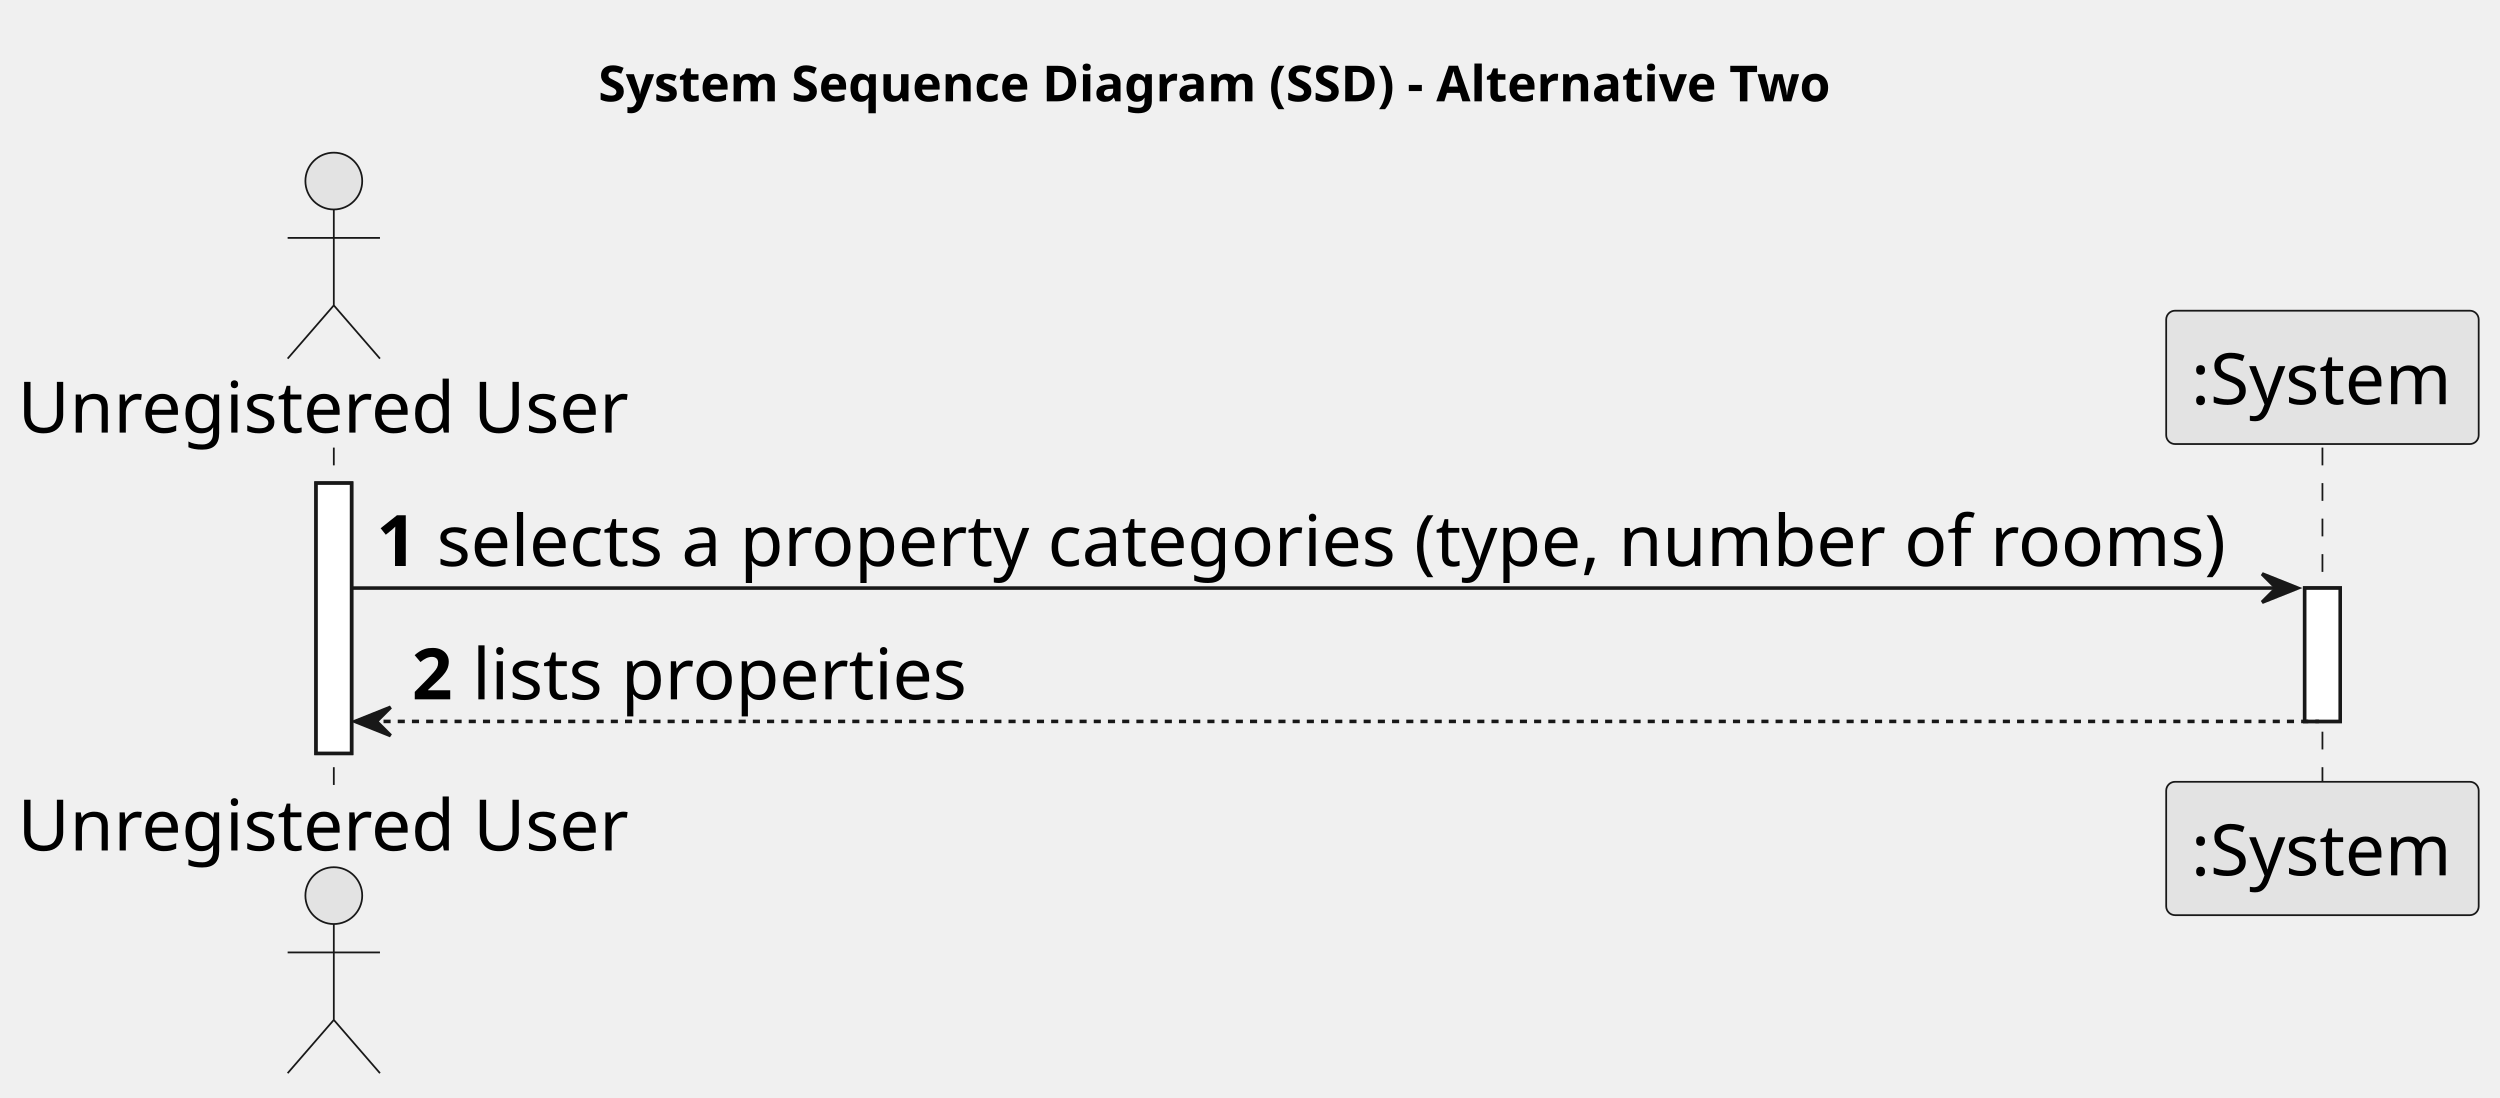
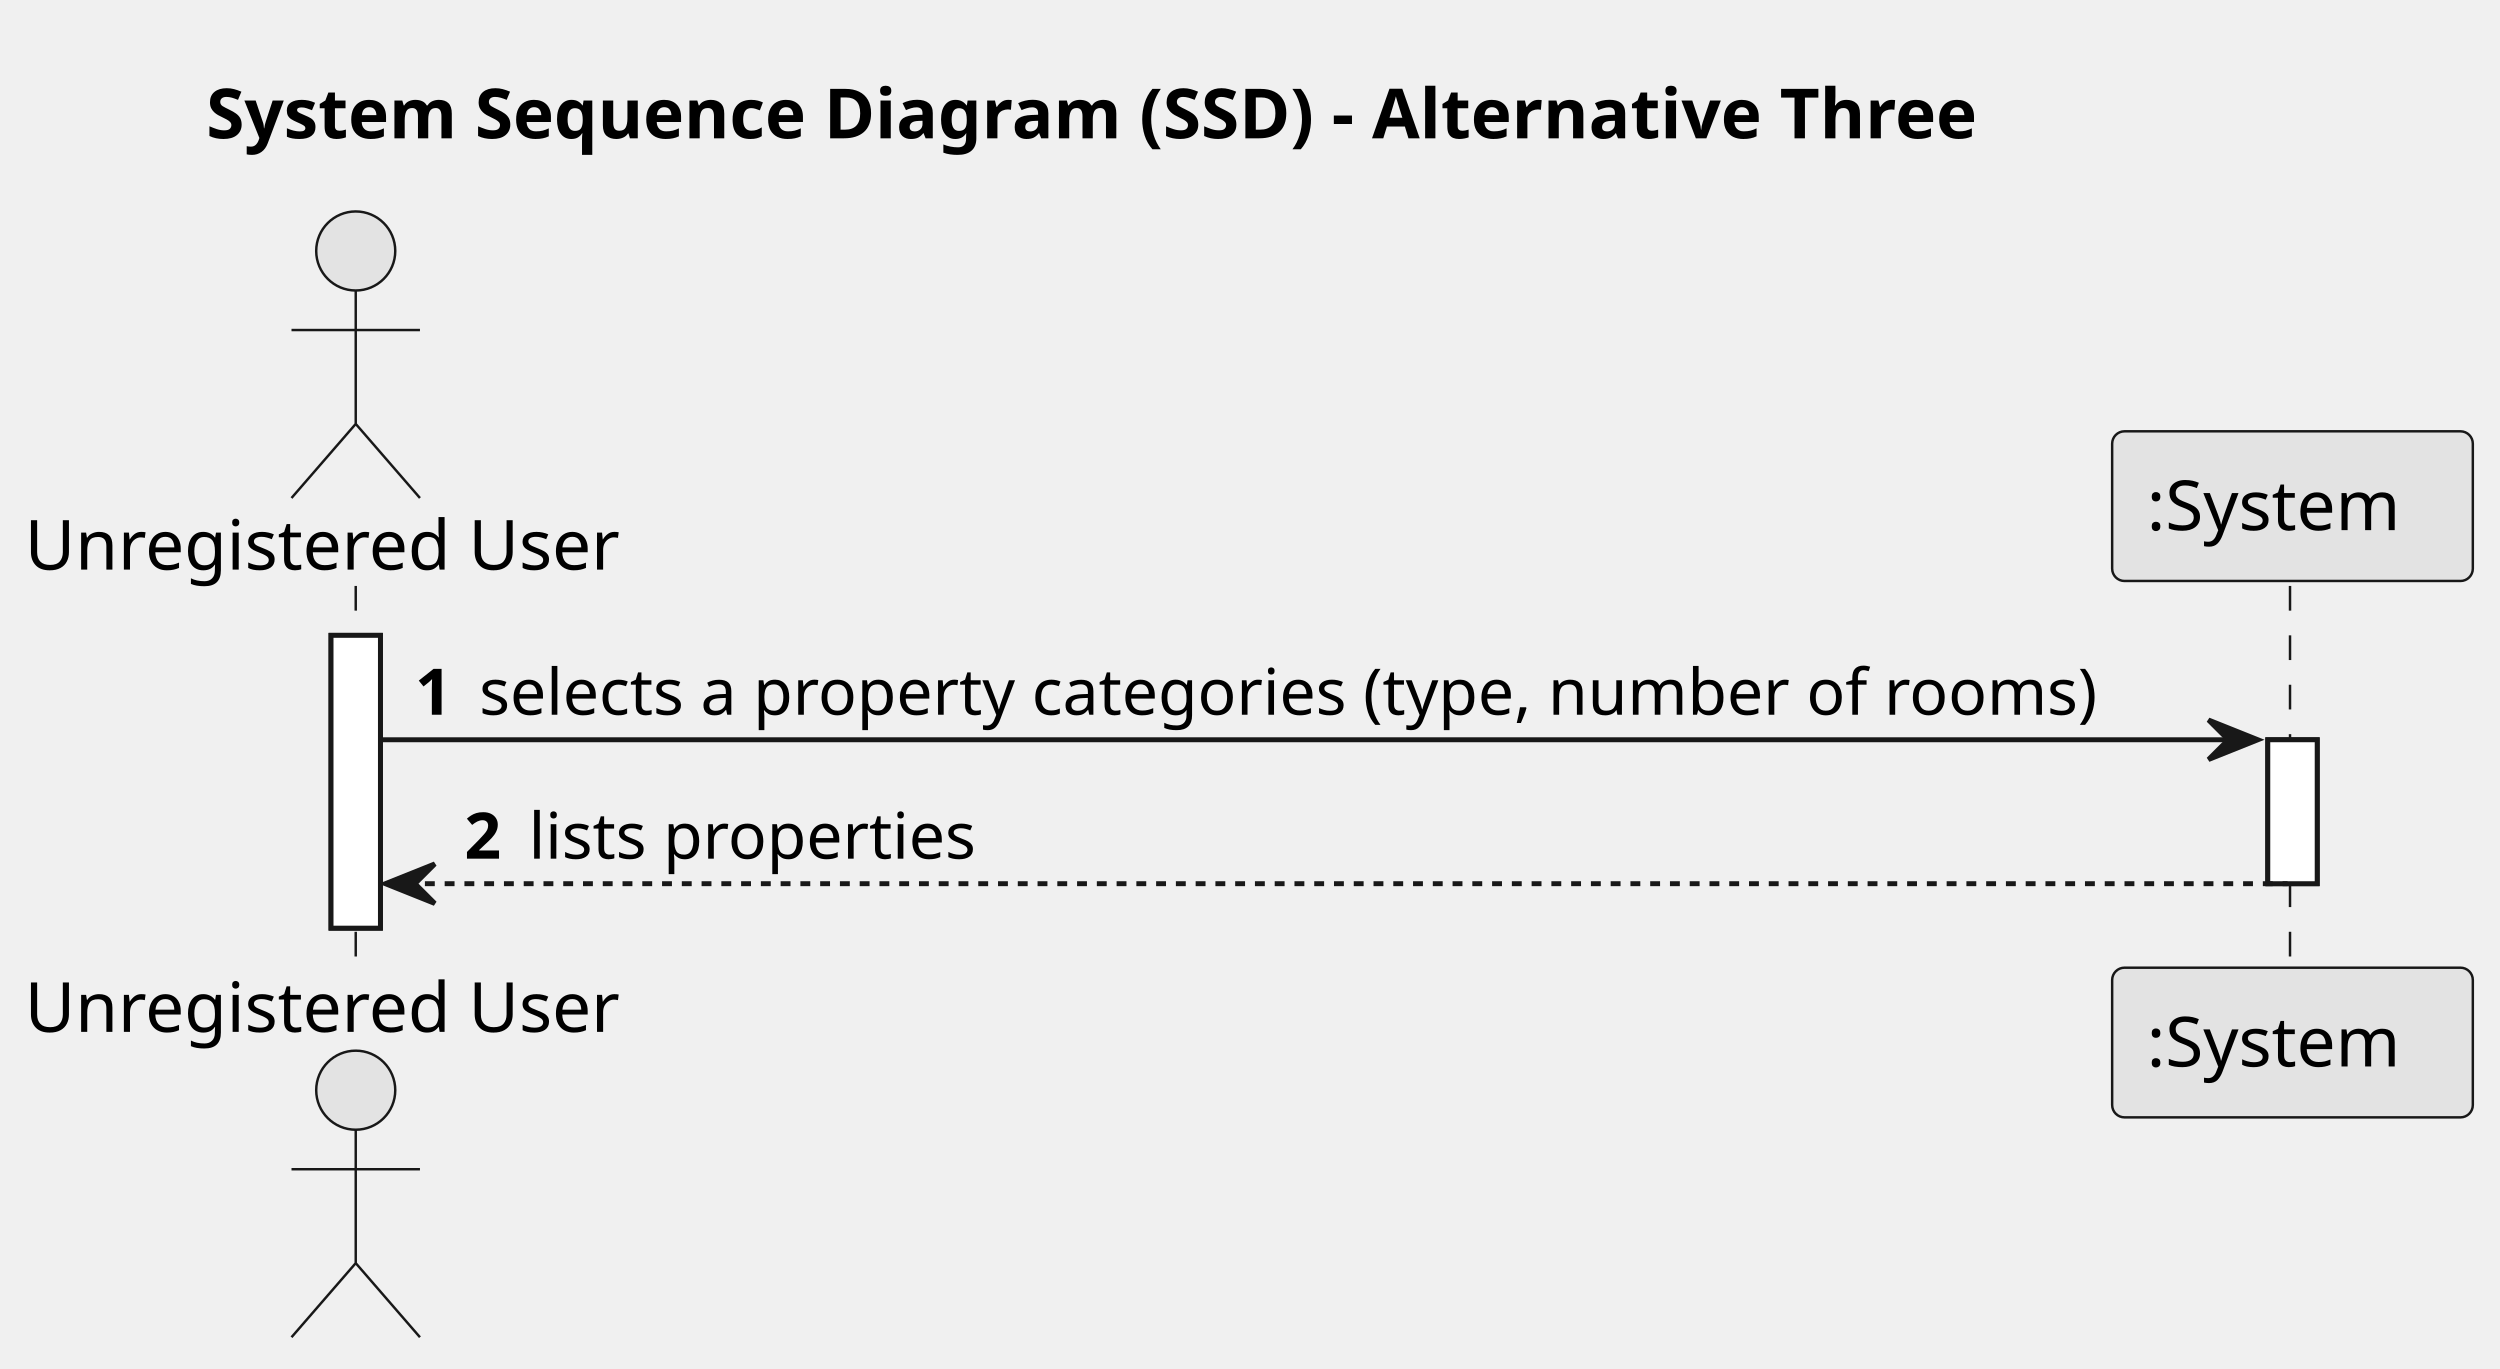
- <svg xmlns="http://www.w3.org/2000/svg" contentStyleType="text/css" height="309px" preserveAspectRatio="none" style="width:704px;height:309px;background:#FFFFFF;" version="1.1" viewBox="0 0 704 309" width="704px" zoomAndPan="magnify">
+ <svg xmlns="http://www.w3.org/2000/svg" contentStyleType="text/css" height="277px" preserveAspectRatio="none" style="width:506px;height:277px;background:#FFFFFF;" version="1.1" viewBox="0 0 506 277" width="506px" zoomAndPan="magnify">
  <defs />
  <g>
-     <text fill="#000000" font-family="sans-serif" font-size="14" font-weight="bold" lengthAdjust="spacing" textLength="365" x="168.5" y="28.535">System Sequence Diagram (SSD) - Alternative Two</text>
-     <rect fill="#FFFFFF" height="76.109" style="stroke:#181818;stroke-width:1.0;" width="10" x="89" y="136.043" />
-     <rect fill="#FFFFFF" height="37.555" style="stroke:#181818;stroke-width:1.0;" width="10" x="649" y="165.598" />
-     <line style="stroke:#181818;stroke-width:0.5;stroke-dasharray:5.0,5.0;" x1="94" x2="94" y1="126.043" y2="221.152" />
-     <line style="stroke:#181818;stroke-width:0.5;stroke-dasharray:5.0,5.0;" x1="654" x2="654" y1="126.043" y2="221.152" />
-     <text fill="#000000" font-family="sans-serif" font-size="20" lengthAdjust="spacing" textLength="172" x="5" y="121.824">Unregistered User</text>
-     <ellipse cx="94" cy="50.988" fill="#E3E3E3" rx="8" ry="8" style="stroke:#181818;stroke-width:0.5;" />
-     <path d="M94,58.988 L94,85.988 M81,66.988 L107,66.988 M94,85.988 L81,100.988 M94,85.988 L107,100.988 " fill="none" style="stroke:#181818;stroke-width:0.5;" />
-     <text fill="#000000" font-family="sans-serif" font-size="20" lengthAdjust="spacing" textLength="172" x="5" y="239.488">Unregistered User</text>
-     <ellipse cx="94" cy="252.207" fill="#E3E3E3" rx="8" ry="8" style="stroke:#181818;stroke-width:0.5;" />
-     <path d="M94,260.207 L94,287.207 M81,268.207 L107,268.207 M94,287.207 L81,302.207 M94,287.207 L107,302.207 " fill="none" style="stroke:#181818;stroke-width:0.5;" />
-     <rect fill="#E3E3E3" height="37.555" rx="2.5" ry="2.5" style="stroke:#181818;stroke-width:0.5;" width="88" x="610" y="87.488" />
-     <text fill="#000000" font-family="sans-serif" font-size="20" lengthAdjust="spacing" textLength="74" x="617" y="113.824">:System</text>
-     <rect fill="#E3E3E3" height="37.555" rx="2.5" ry="2.5" style="stroke:#181818;stroke-width:0.5;" width="88" x="610" y="220.152" />
-     <text fill="#000000" font-family="sans-serif" font-size="20" lengthAdjust="spacing" textLength="74" x="617" y="246.488">:System</text>
-     <rect fill="#FFFFFF" height="76.109" style="stroke:#181818;stroke-width:1.0;" width="10" x="89" y="136.043" />
-     <rect fill="#FFFFFF" height="37.555" style="stroke:#181818;stroke-width:1.0;" width="10" x="649" y="165.598" />
-     <polygon fill="#181818" points="637,161.598,647,165.598,637,169.598,641,165.598" style="stroke:#181818;stroke-width:1.0;" />
-     <line style="stroke:#181818;stroke-width:1.0;" x1="99" x2="643" y1="165.598" y2="165.598" />
-     <text fill="#000000" font-family="sans-serif" font-size="20" font-weight="bold" lengthAdjust="spacing" textLength="13" x="106" y="159.379">1</text>
-     <text fill="#000000" font-family="sans-serif" font-size="20" lengthAdjust="spacing" textLength="514" x="123" y="159.379">selects a property categories (type, number of rooms)</text>
-     <polygon fill="#181818" points="110,199.152,100,203.152,110,207.152,106,203.152" style="stroke:#181818;stroke-width:1.0;" />
-     <line style="stroke:#181818;stroke-width:1.0;stroke-dasharray:2.0,2.0;" x1="104" x2="653" y1="203.152" y2="203.152" />
-     <text fill="#000000" font-family="sans-serif" font-size="20" font-weight="bold" lengthAdjust="spacing" textLength="13" x="116" y="196.934">2</text>
-     <text fill="#000000" font-family="sans-serif" font-size="20" lengthAdjust="spacing" textLength="144" x="133" y="196.934">lists properties</text>
+     <text fill="#000000" font-family="sans-serif" font-size="14" font-weight="bold" lengthAdjust="spacing" textLength="421" x="41.75" y="27.995">System Sequence Diagram (SSD) - Alternative Three</text>
+     <rect fill="#FFFFFF" height="59.266" style="stroke:#181818;stroke-width:1.0;" width="10" x="67" y="128.594" />
+     <rect fill="#FFFFFF" height="29.133" style="stroke:#181818;stroke-width:1.0;" width="10" x="459" y="149.727" />
+     <line style="stroke:#181818;stroke-width:0.5;stroke-dasharray:5.0,5.0;" x1="72" x2="72" y1="118.594" y2="196.859" />
+     <line style="stroke:#181818;stroke-width:0.5;stroke-dasharray:5.0,5.0;" x1="463.5" x2="463.5" y1="118.594" y2="196.859" />
+     <text fill="#000000" font-family="sans-serif" font-size="14" lengthAdjust="spacing" textLength="128" x="5" y="115.292">Unregistered User</text>
+     <ellipse cx="72" cy="50.797" fill="#E3E3E3" rx="8" ry="8" style="stroke:#181818;stroke-width:0.5;" />
+     <path d="M72,58.797 L72,85.797 M59,66.797 L85,66.797 M72,85.797 L59,100.797 M72,85.797 L85,100.797 " fill="none" style="stroke:#181818;stroke-width:0.5;" />
+     <text fill="#000000" font-family="sans-serif" font-size="14" lengthAdjust="spacing" textLength="128" x="5" y="208.855">Unregistered User</text>
+     <ellipse cx="72" cy="220.656" fill="#E3E3E3" rx="8" ry="8" style="stroke:#181818;stroke-width:0.5;" />
+     <path d="M72,228.656 L72,255.656 M59,236.656 L85,236.656 M72,255.656 L59,270.656 M72,255.656 L85,270.656 " fill="none" style="stroke:#181818;stroke-width:0.5;" />
+     <rect fill="#E3E3E3" height="30.297" rx="2.5" ry="2.5" style="stroke:#181818;stroke-width:0.5;" width="73" x="427.5" y="87.297" />
+     <text fill="#000000" font-family="sans-serif" font-size="14" lengthAdjust="spacing" textLength="59" x="434.5" y="107.292">:System</text>
+     <rect fill="#E3E3E3" height="30.297" rx="2.5" ry="2.5" style="stroke:#181818;stroke-width:0.5;" width="73" x="427.5" y="195.859" />
+     <text fill="#000000" font-family="sans-serif" font-size="14" lengthAdjust="spacing" textLength="59" x="434.5" y="215.855">:System</text>
+     <rect fill="#FFFFFF" height="59.266" style="stroke:#181818;stroke-width:1.0;" width="10" x="67" y="128.594" />
+     <rect fill="#FFFFFF" height="29.133" style="stroke:#181818;stroke-width:1.0;" width="10" x="459" y="149.727" />
+     <polygon fill="#181818" points="447,145.727,457,149.727,447,153.727,451,149.727" style="stroke:#181818;stroke-width:1.0;" />
+     <line style="stroke:#181818;stroke-width:1.0;" x1="77" x2="453" y1="149.727" y2="149.727" />
+     <text fill="#000000" font-family="sans-serif" font-size="13" font-weight="bold" lengthAdjust="spacing" textLength="9" x="84" y="144.661">1</text>
+     <text fill="#000000" font-family="sans-serif" font-size="13" lengthAdjust="spacing" textLength="350" x="97" y="144.661">selects a property categories (type, number of rooms)</text>
+     <polygon fill="#181818" points="88,174.859,78,178.859,88,182.859,84,178.859" style="stroke:#181818;stroke-width:1.0;" />
+     <line style="stroke:#181818;stroke-width:1.0;stroke-dasharray:2.0,2.0;" x1="82" x2="463" y1="178.859" y2="178.859" />
+     <text fill="#000000" font-family="sans-serif" font-size="13" font-weight="bold" lengthAdjust="spacing" textLength="9" x="94" y="173.793">2</text>
+     <text fill="#000000" font-family="sans-serif" font-size="13" lengthAdjust="spacing" textLength="94" x="107" y="173.793">lists properties</text>
  </g>
</svg>
